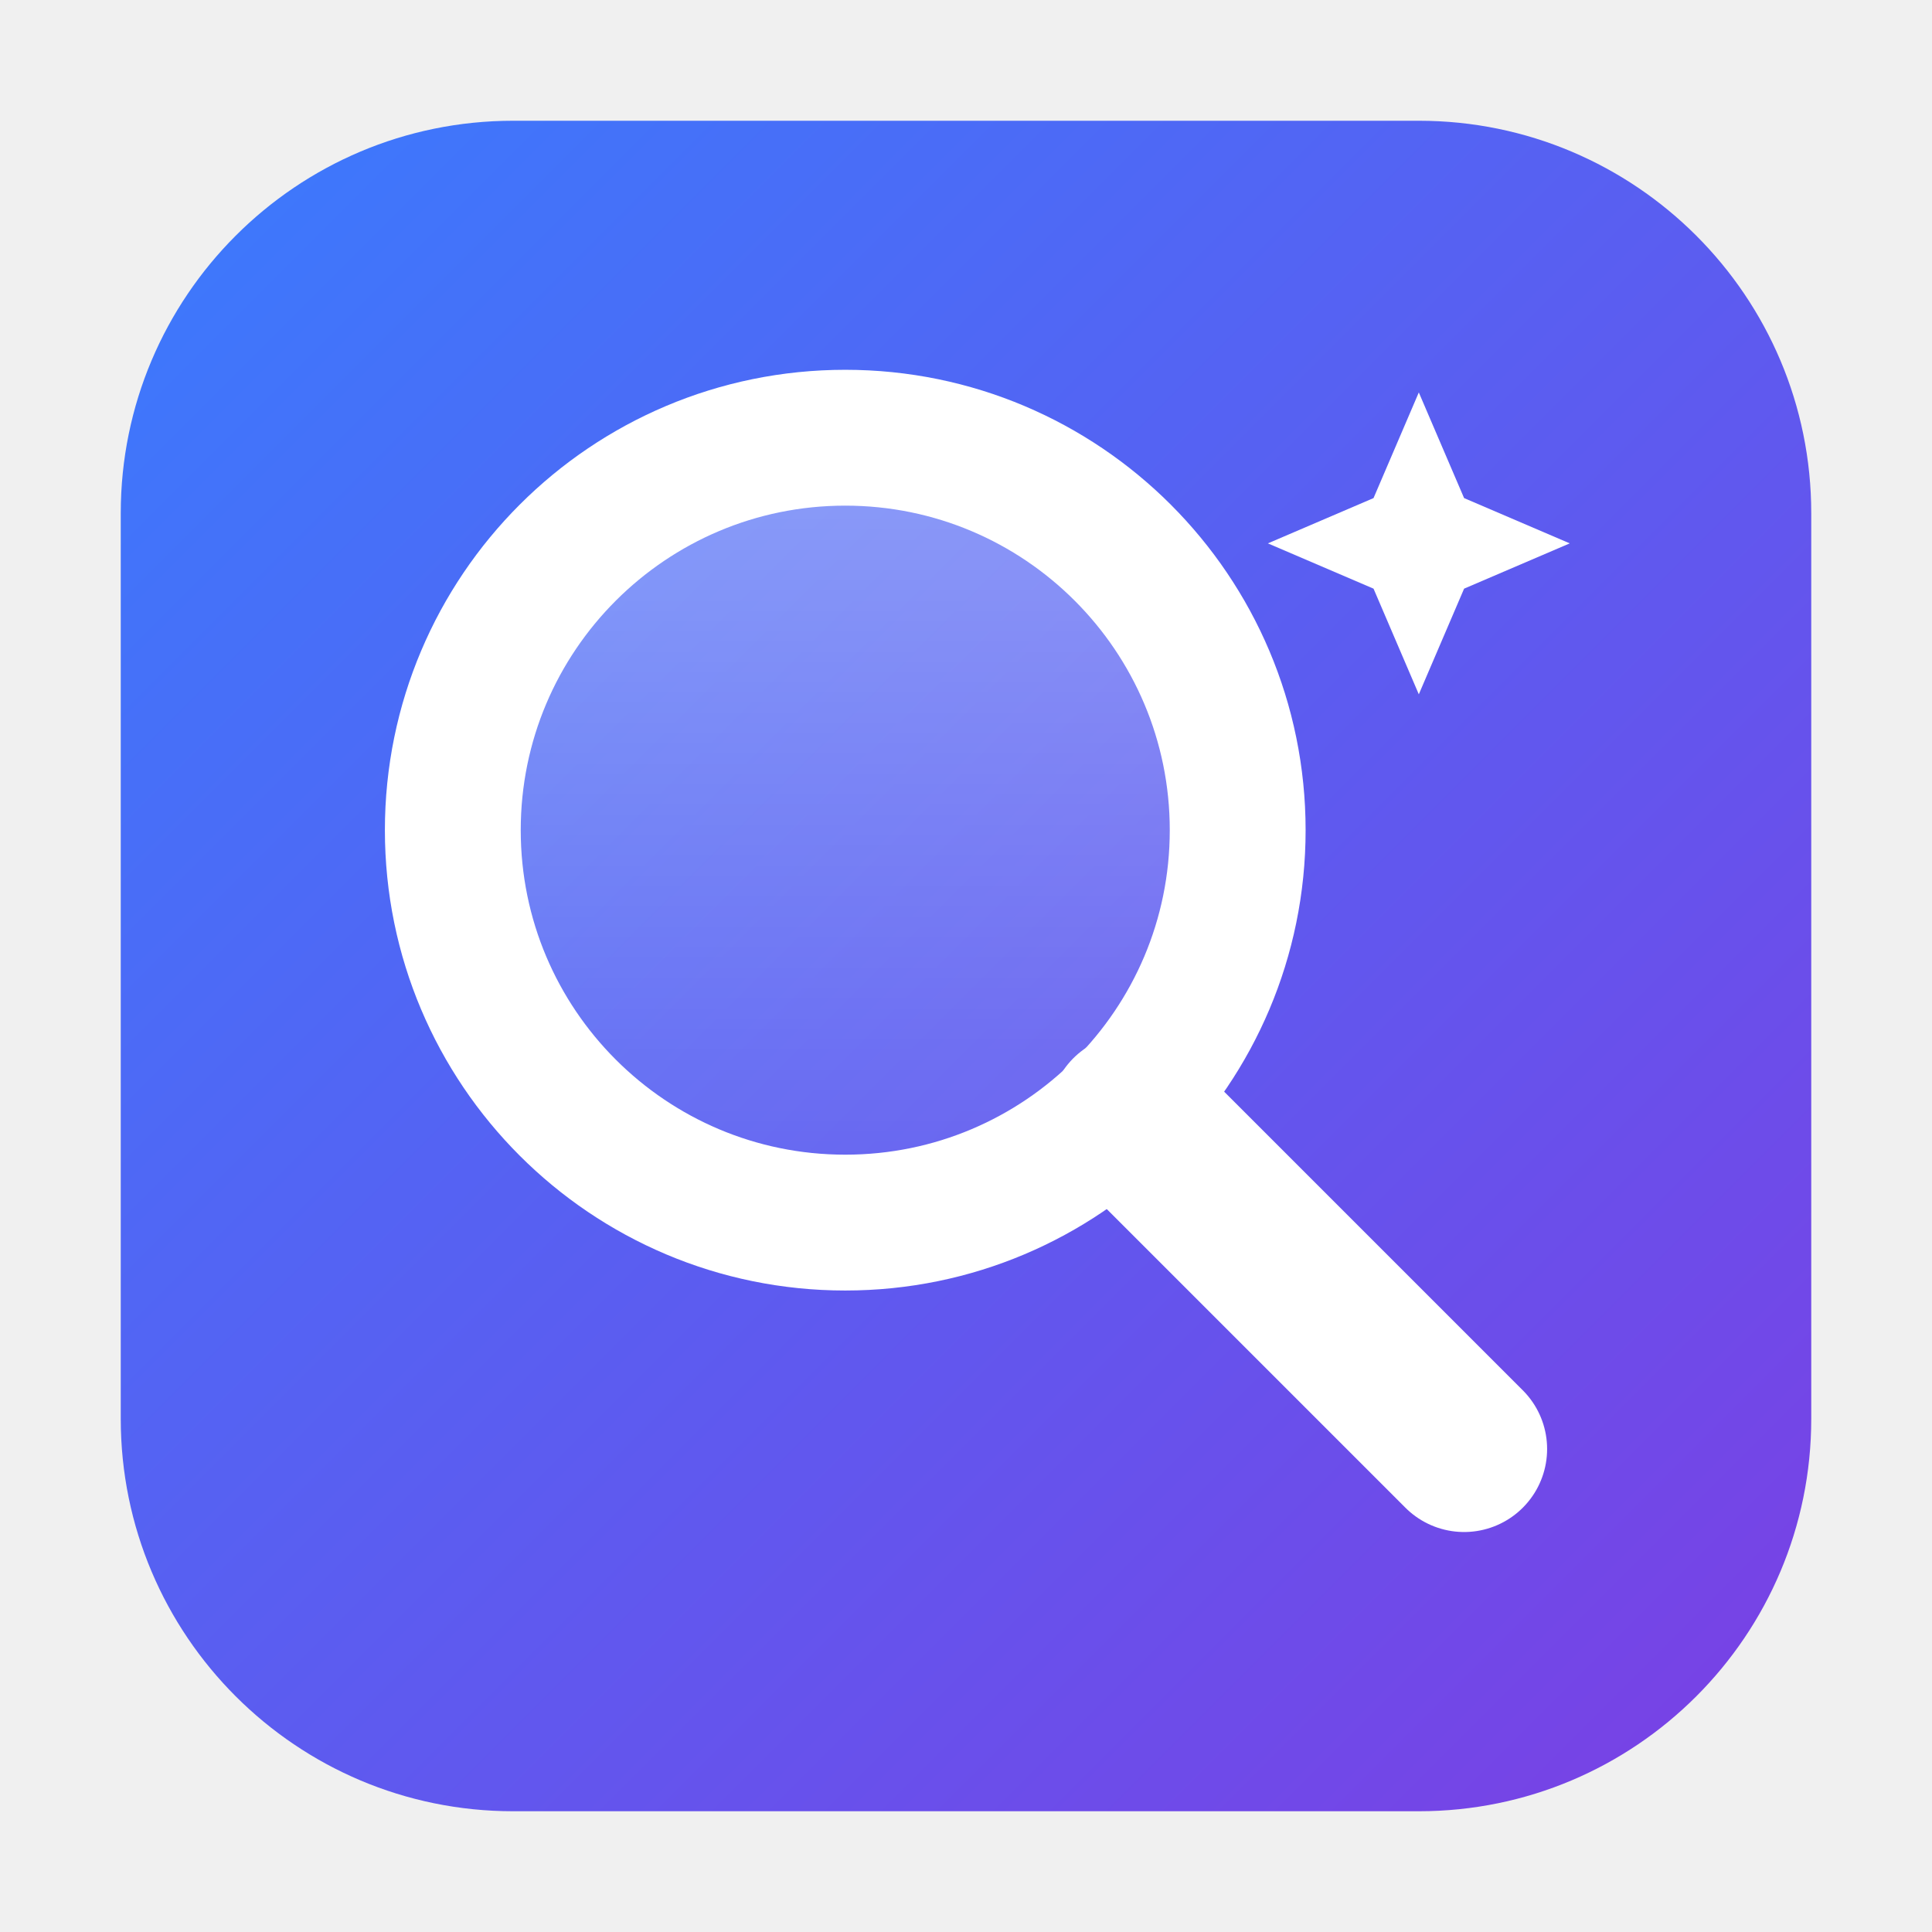
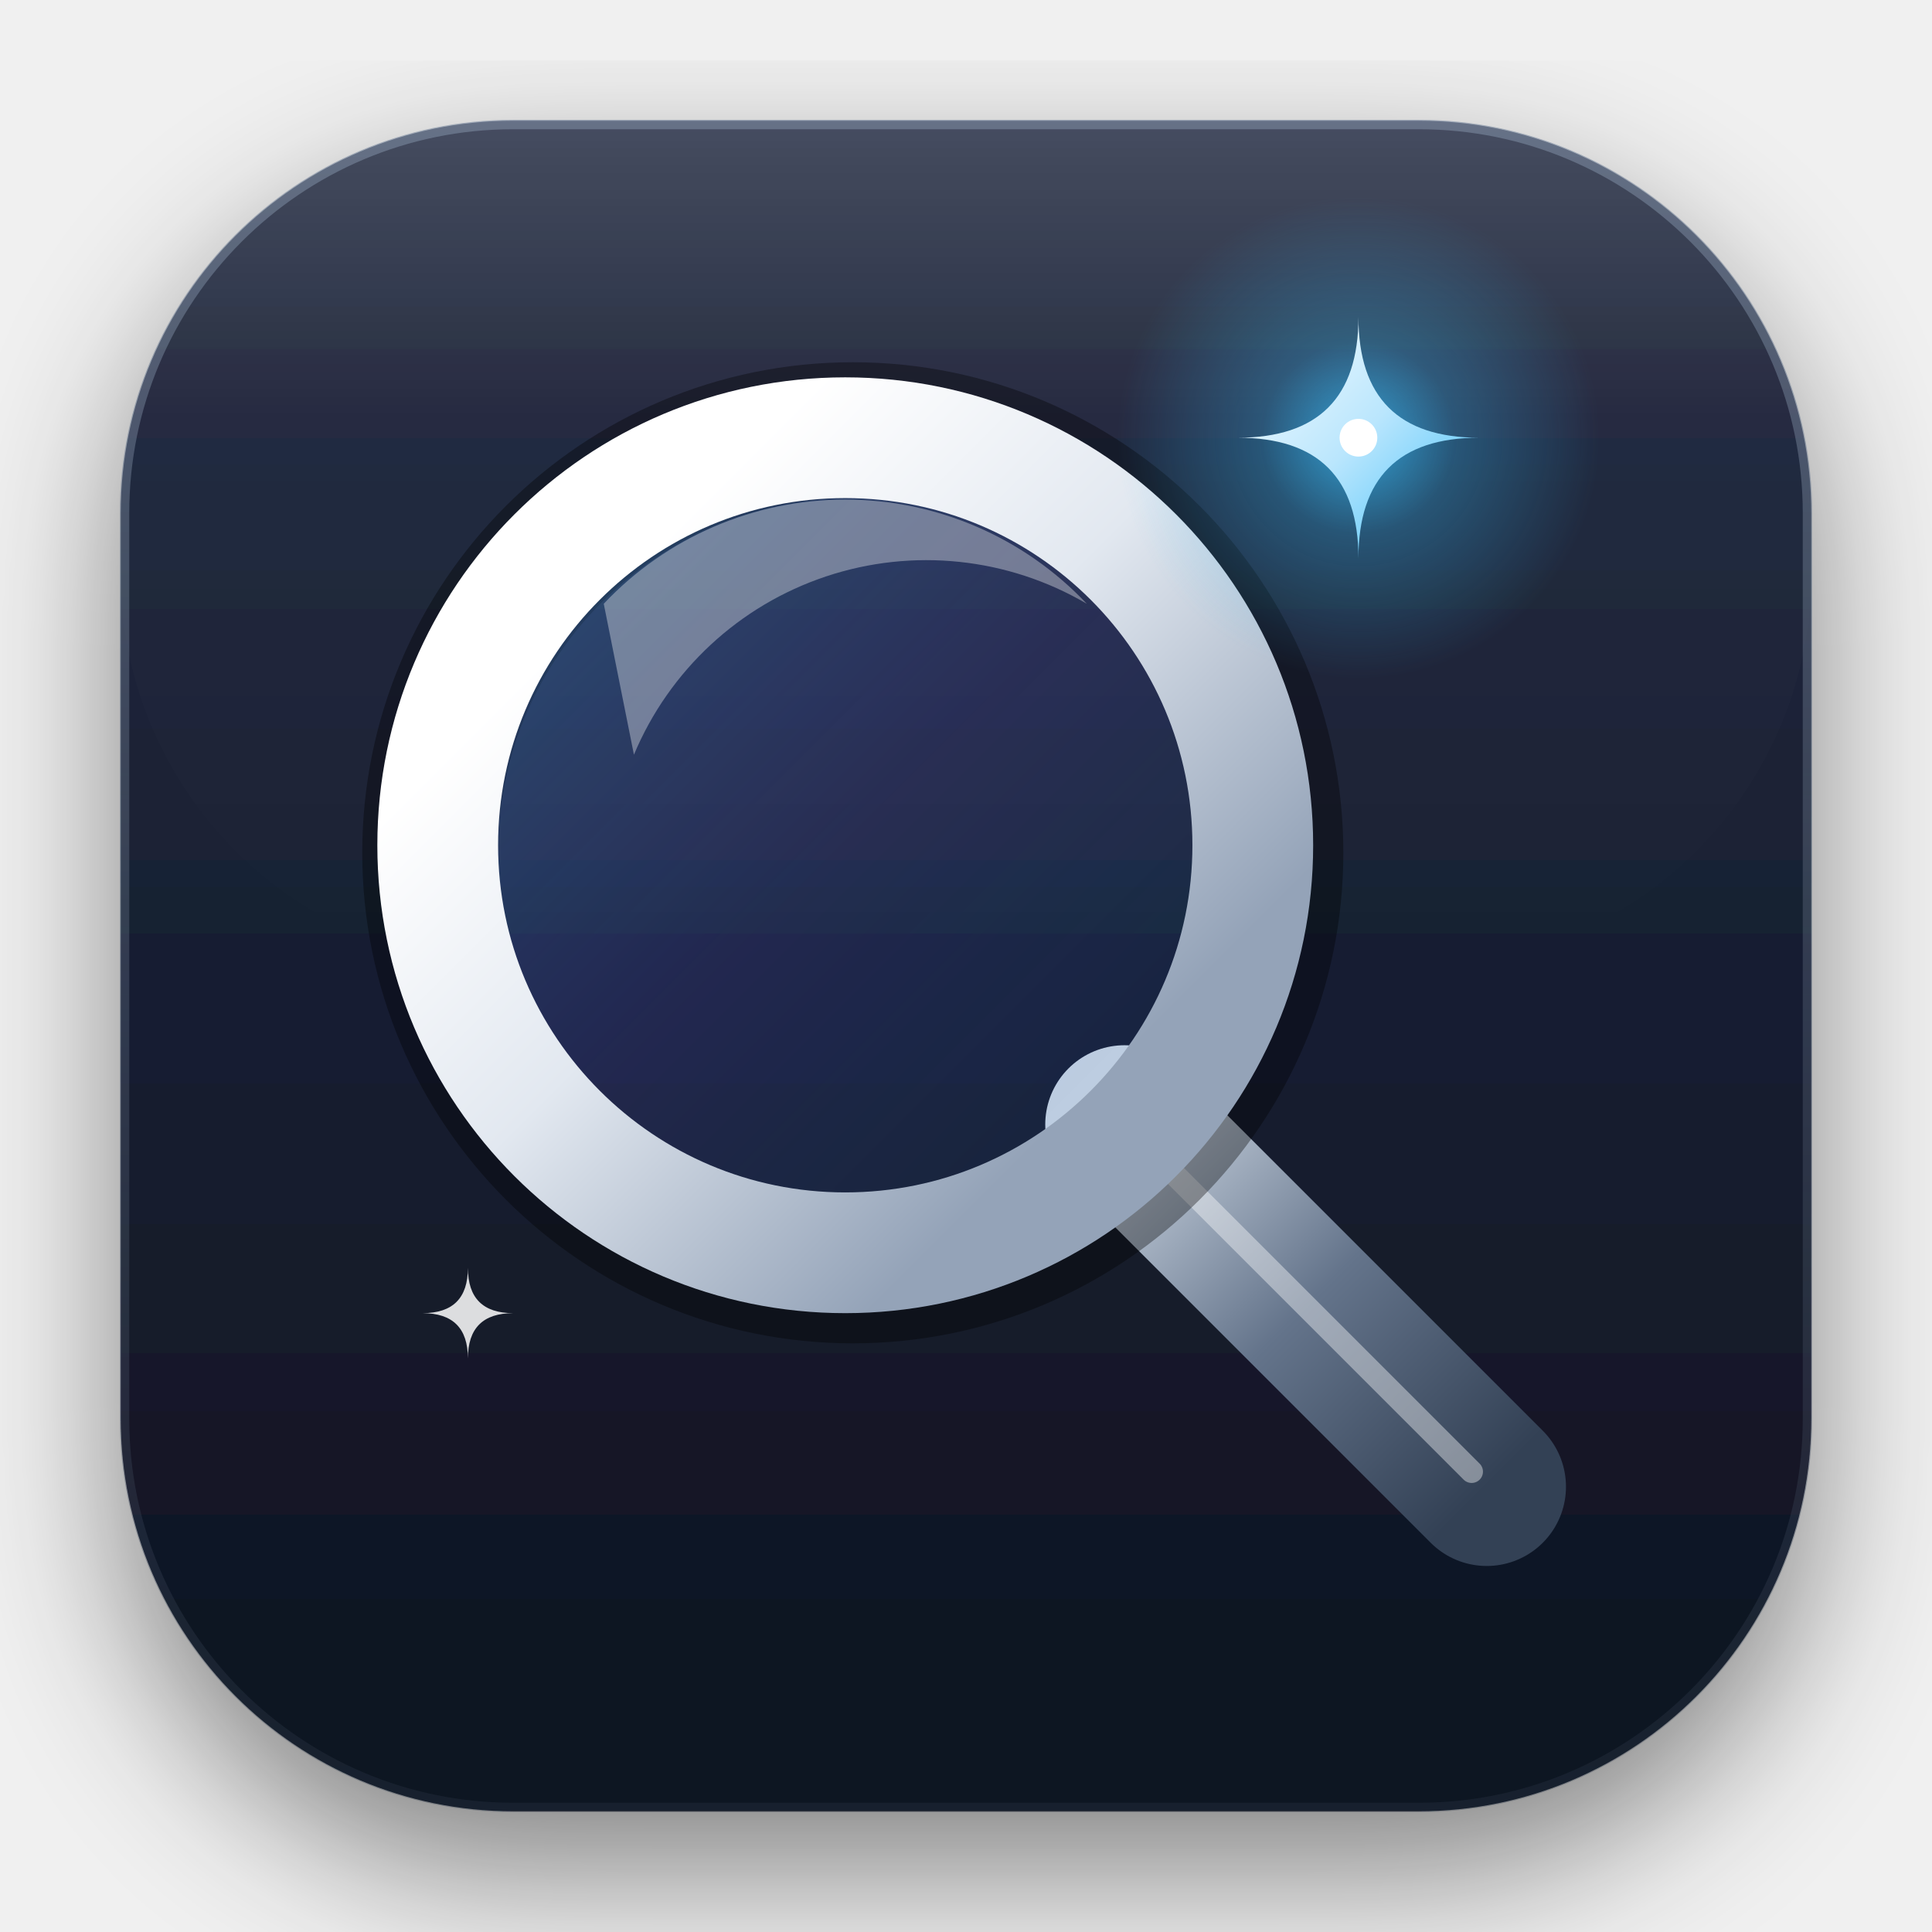
- <svg xmlns="http://www.w3.org/2000/svg" viewBox="0 0 256 256" width="256" height="256">
+ <svg xmlns="http://www.w3.org/2000/svg" viewBox="0 0 512 512" width="512" height="512">
  <defs>
-     <linearGradient id="bg" x1="0" y1="0" x2="1" y2="1">
-       <stop offset="0" stop-color="#3a7bfd" />
-       <stop offset="1" stop-color="#7b3fe4" />
+     <linearGradient id="bgGrad" x1="0%" y1="0%" x2="0%" y2="100%">
+       <stop offset="0%" stop-color="#242c42" />
+       <stop offset="50%" stop-color="#181f32" />
+       <stop offset="100%" stop-color="#0e1320" />
    </linearGradient>
-     <linearGradient id="lens" x1="0" y1="0" x2="0" y2="1">
-       <stop offset="0" stop-color="#ffffff" stop-opacity="0.35" />
-       <stop offset="1" stop-color="#ffffff" stop-opacity="0.05" />
+     <linearGradient id="rimGrad" x1="0%" y1="0%" x2="0%" y2="100%">
+       <stop offset="0%" stop-color="#7c8ba1" stop-opacity="0.6" />
+       <stop offset="100%" stop-color="#2d3748" stop-opacity="0.3" />
    </linearGradient>
+     <linearGradient id="sheen" x1="0%" y1="0%" x2="0%" y2="100%">
+       <stop offset="0%" stop-color="#ffffff" stop-opacity="0.16" />
+       <stop offset="35%" stop-color="#ffffff" stop-opacity="0.02" />
+       <stop offset="100%" stop-color="#ffffff" stop-opacity="0.0" />
+     </linearGradient>
+     <linearGradient id="lensRing" x1="20%" y1="20%" x2="80%" y2="80%">
+       <stop offset="0%" stop-color="#ffffff" />
+       <stop offset="45%" stop-color="#e2e8f0" />
+       <stop offset="100%" stop-color="#94a3b8" />
+     </linearGradient>
+     <linearGradient id="lensGlass" x1="0%" y1="0%" x2="100%" y2="100%">
+       <stop offset="0%" stop-color="#38bdf8" stop-opacity="0.35" />
+       <stop offset="50%" stop-color="#6366f1" stop-opacity="0.15" />
+       <stop offset="100%" stop-color="#0284c7" stop-opacity="0.05" />
+     </linearGradient>
+     <linearGradient id="handleGrad" x1="0%" y1="0%" x2="100%" y2="100%">
+       <stop offset="0%" stop-color="#cbd5e1" />
+       <stop offset="50%" stop-color="#64748b" />
+       <stop offset="100%" stop-color="#334155" />
+     </linearGradient>
+     <linearGradient id="glintGrad" x1="0%" y1="0%" x2="100%" y2="100%">
+       <stop offset="0%" stop-color="#ffffff" />
+       <stop offset="50%" stop-color="#bae6fd" />
+       <stop offset="100%" stop-color="#38bdf8" />
+     </linearGradient>
+     <radialGradient id="glintGlow" cx="50%" cy="50%" r="50%">
+       <stop offset="0%" stop-color="#38bdf8" stop-opacity="0.8" />
+       <stop offset="40%" stop-color="#38bdf8" stop-opacity="0.3" />
+       <stop offset="100%" stop-color="#38bdf8" stop-opacity="0.0" />
+     </radialGradient>
+     <filter id="dropShadow" x="-10%" y="-10%" width="120%" height="120%">
+       <feDropShadow dx="0" dy="16" stdDeviation="20" flood-color="#000000" flood-opacity="0.45" />
+     </filter>
  </defs>
-   <rect x="16" y="16" width="224" height="224" rx="52" fill="url(#bg)" />
-   <circle cx="112" cy="110" r="52" fill="url(#lens)" stroke="#ffffff" stroke-width="18" />
-   <line x1="150" y1="148" x2="194" y2="192" stroke="#ffffff" stroke-width="22" stroke-linecap="round" />
-   <path d="M188 52 l6 14 l14 6 l-14 6 l-6 14 l-6 -14 l-14 -6 l14 -6 z" fill="#ffffff" />
+   <rect x="32" y="32" width="448" height="448" rx="104" ry="104" fill="url(#bgGrad)" filter="url(#dropShadow)" />
+   <rect x="32" y="32" width="448" height="224" rx="104" ry="104" fill="url(#sheen)" />
+   <rect x="33" y="33" width="446" height="446" rx="103" ry="103" fill="none" stroke="url(#rimGrad)" stroke-width="2.5" />
+   <line x1="298" y1="298" x2="394" y2="394" stroke="url(#handleGrad)" stroke-width="42" stroke-linecap="round" />
+   <line x1="302" y1="302" x2="390" y2="390" stroke="#ffffff" stroke-width="6" stroke-linecap="round" opacity="0.4" />
+   <circle cx="226" cy="226" r="112" fill="none" stroke="#000000" stroke-width="36" opacity="0.35" />
+   <circle cx="224" cy="224" r="108" fill="url(#lensGlass)" stroke="url(#lensRing)" stroke-width="32" />
+   <path d="M 160 160 A 88 88 0 0 1 288 160 A 84 84 0 0 0 168 200 Z" fill="#ffffff" opacity="0.35" />
+   <circle cx="360" cy="116" r="64" fill="url(#glintGlow)" />
+   <path d="M 360 84 Q 360 116 392 116 Q 360 116 360 148 Q 360 116 328 116 Q 360 116 360 84 Z" fill="url(#glintGrad)" />
+   <circle cx="360" cy="116" r="5" fill="#ffffff" />
+   <path d="M 124 336 Q 124 348 136 348 Q 124 348 124 360 Q 124 348 112 348 Q 124 348 124 336 Z" fill="#ffffff" opacity="0.85" />
</svg>
